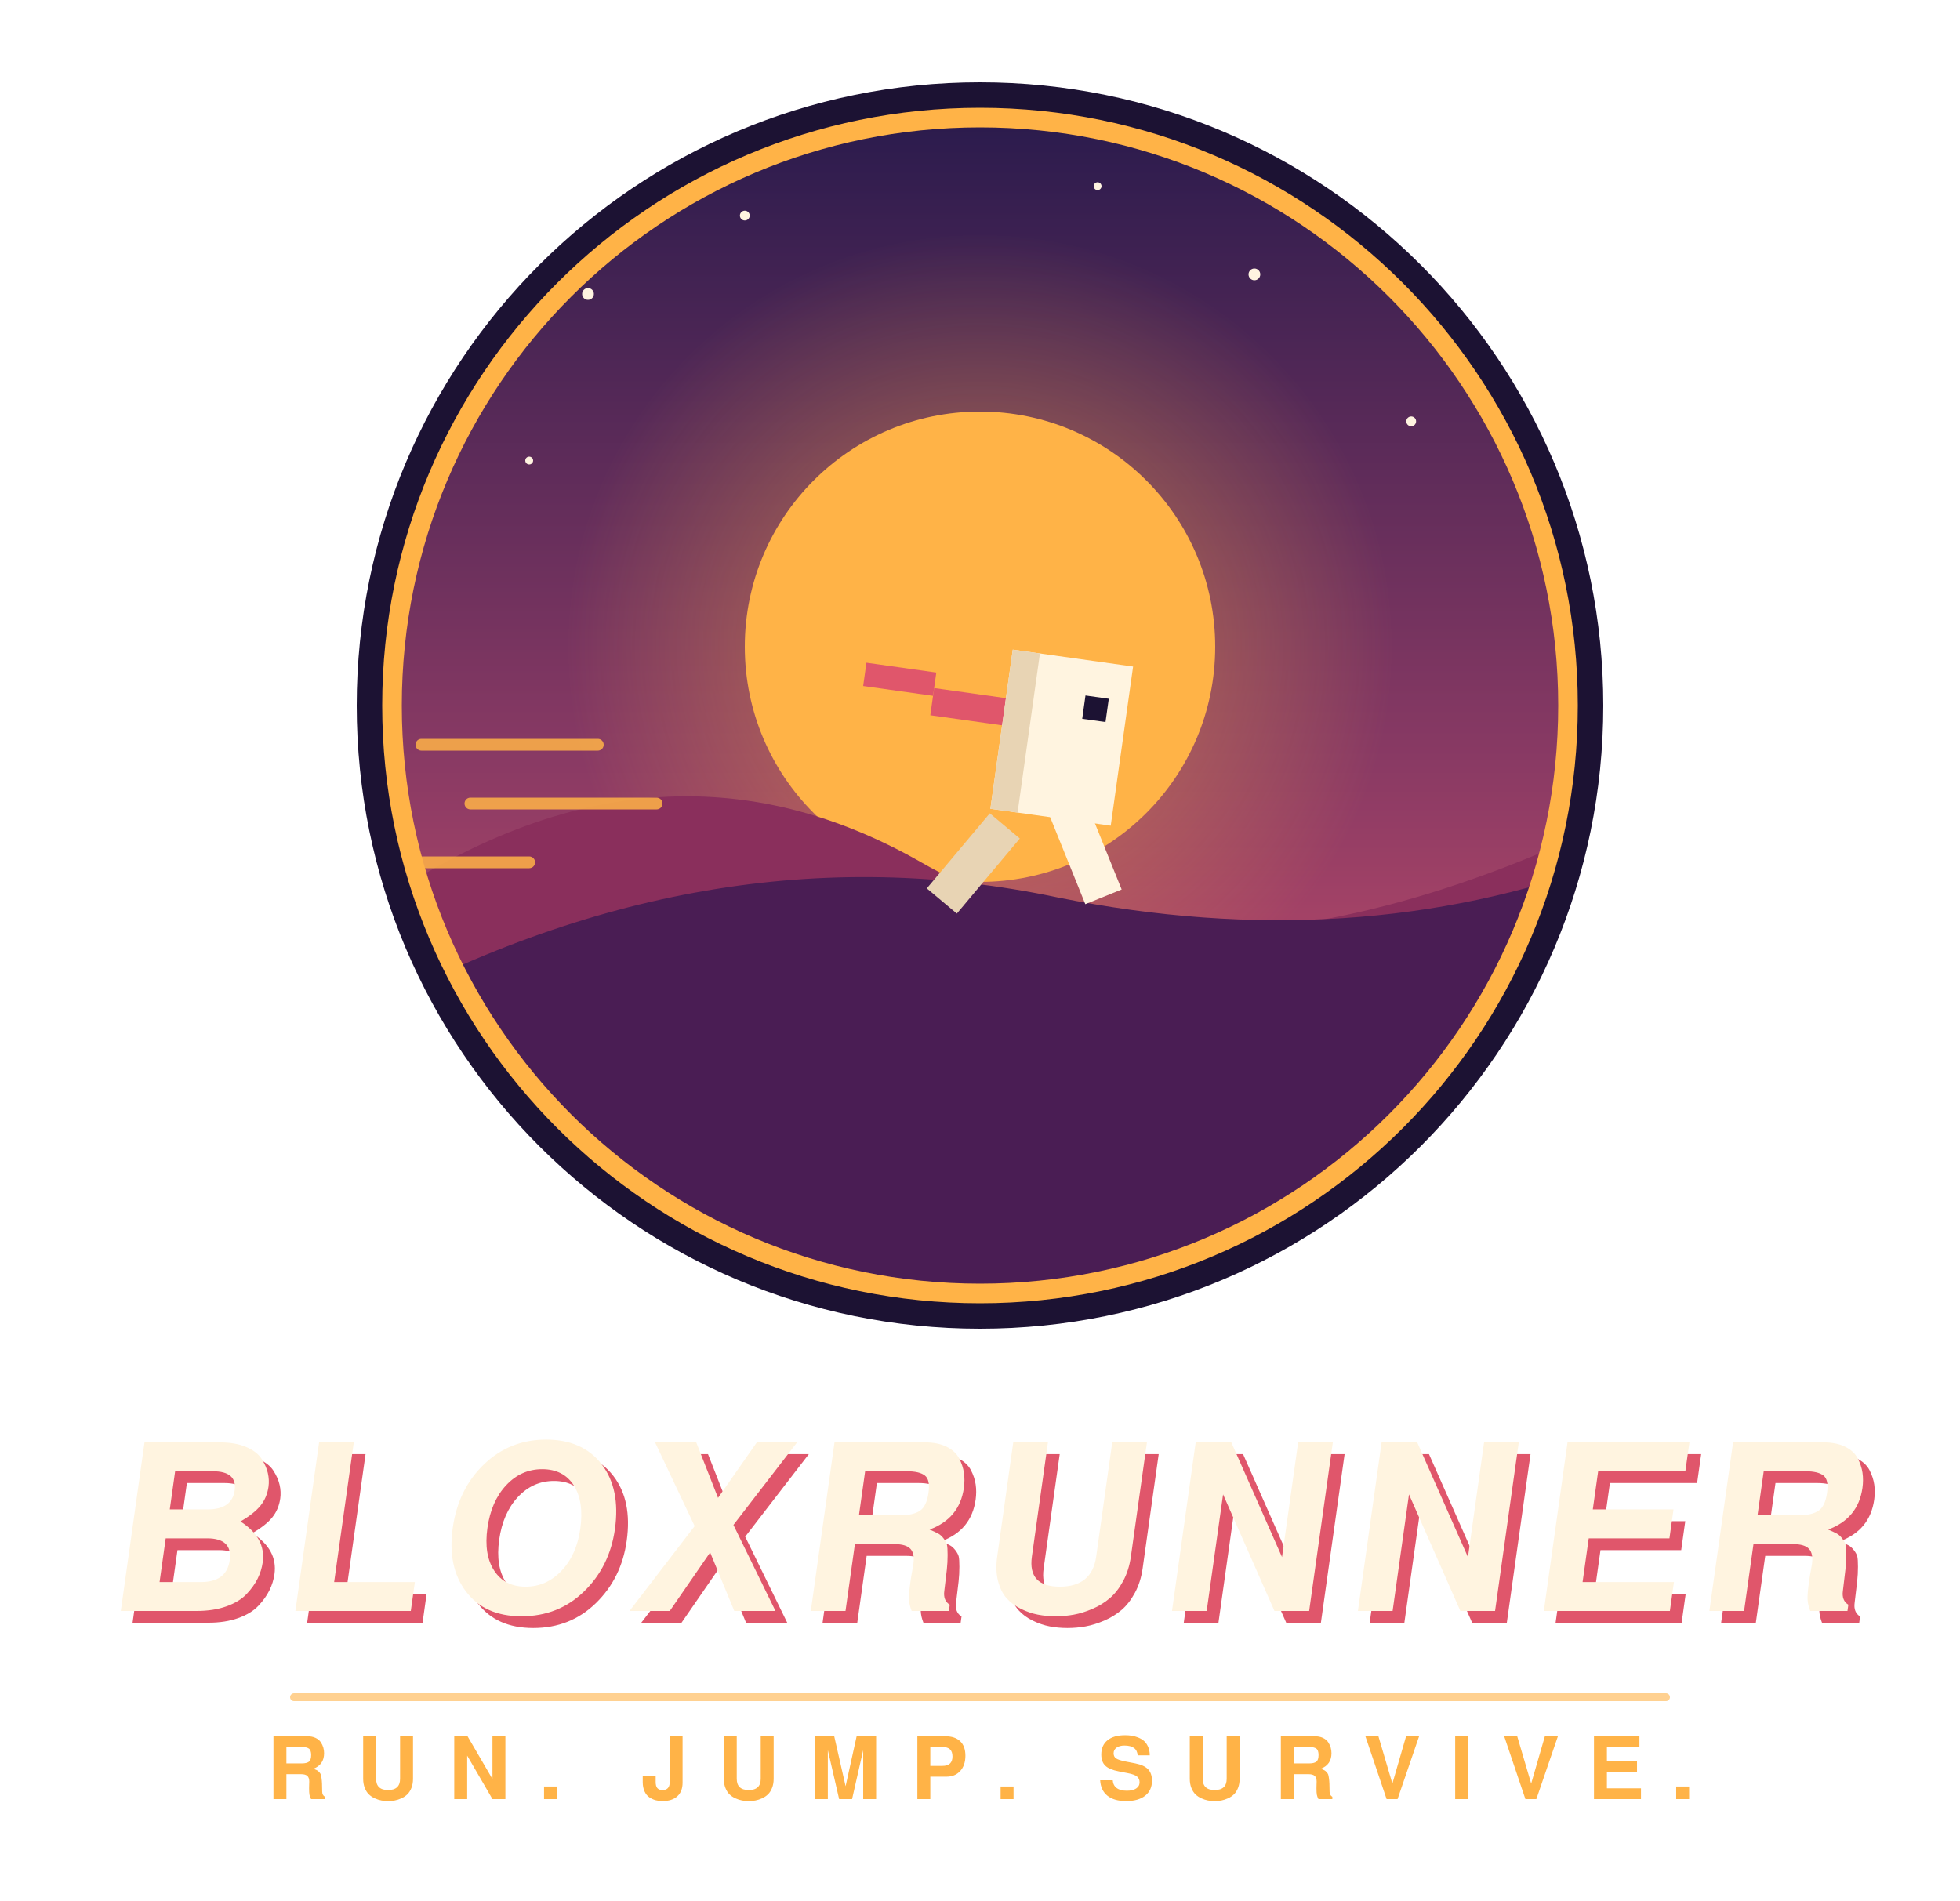
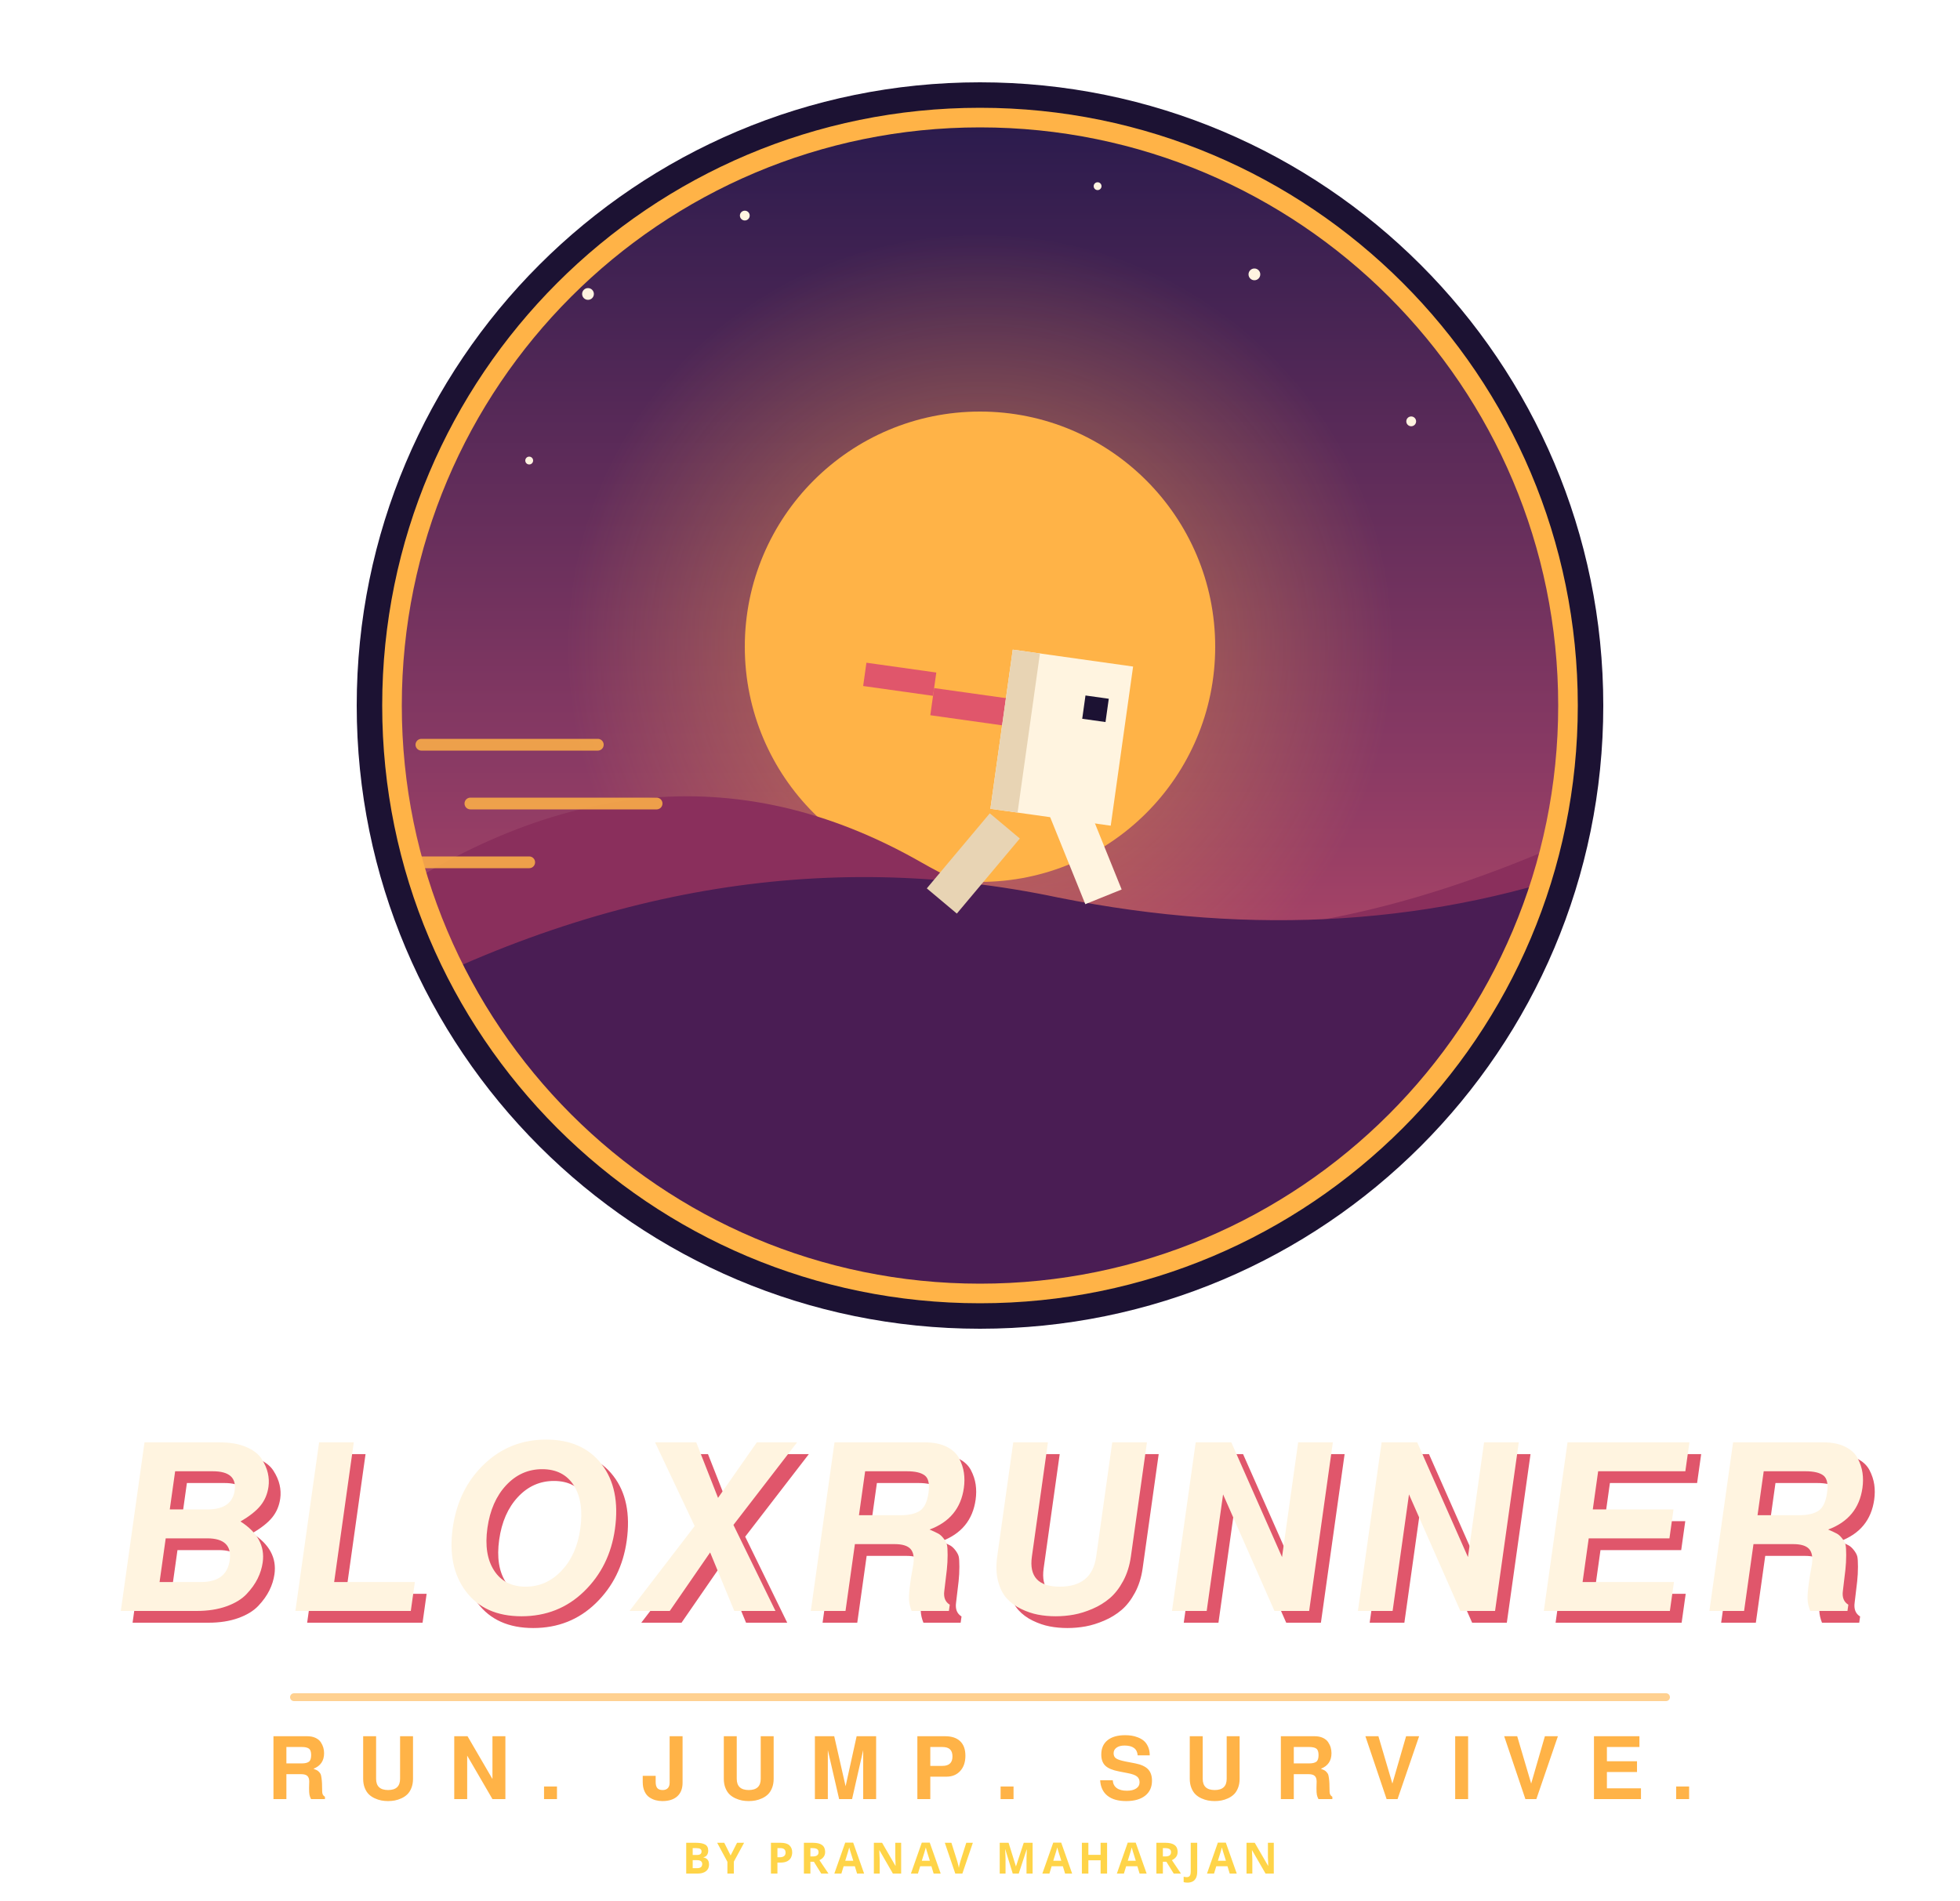
<svg xmlns="http://www.w3.org/2000/svg" viewBox="0 0 1000 970" width="1000" height="970">
  <defs>
    <linearGradient id="sky" x1="0" y1="0" x2="0" y2="1">
      <stop offset="0" stop-color="#2b1b4d" />
      <stop offset=".55" stop-color="#8a3a64" />
      <stop offset="1" stop-color="#e0566b" />
    </linearGradient>
    <radialGradient id="glow" cx=".5" cy=".5" r=".5">
      <stop offset="0" stop-color="#ffb347" stop-opacity=".55" />
      <stop offset="1" stop-color="#ffb347" stop-opacity="0" />
    </radialGradient>
    <clipPath id="disc">
      <circle cx="500" cy="360" r="300" />
    </clipPath>
  </defs>
  <circle cx="500" cy="360" r="318" fill="#1c1233" />
  <g clip-path="url(#disc)">
    <rect x="200" y="60" width="600" height="600" fill="url(#sky)" />
    <g fill="#fff4e0">
      <circle cx="300" cy="150" r="3" />
      <circle cx="380" cy="110" r="2.5" />
      <circle cx="640" cy="140" r="3" />
      <circle cx="720" cy="215" r="2.5" />
      <circle cx="270" cy="235" r="2" />
      <circle cx="560" cy="95" r="2" />
    </g>
    <circle cx="500" cy="330" r="210" fill="url(#glow)" />
    <circle cx="500" cy="330" r="120" fill="#ffb347" />
    <path d="M180 470 Q330 360 470 440 T820 420 V700 H180Z" fill="#8a2f5c" />
    <path d="M180 520 Q360 420 540 458 Q690 488 820 440 V700 H180Z" fill="#4a1d54" />
    <g stroke="#ffb347" stroke-linecap="round" stroke-width="6" opacity=".85">
      <path d="M215 380H305" />
      <path d="M240 410H335" />
      <path d="M200 440H270" />
    </g>
    <g fill="#fff4e0">
      <rect x="0" y="0" width="20" height="50" transform="translate(505 415) rotate(40)" fill="#e8d4b4" />
      <rect x="0" y="0" width="20" height="50" transform="translate(535 415) rotate(-22)" />
    </g>
    <g transform="rotate(8 536 417)">
      <rect x="468" y="360" width="40" height="14" fill="#e0566b" />
      <rect x="432" y="352" width="36" height="12" fill="#e0566b" />
      <rect x="505" y="335" width="62" height="82" fill="#fff4e0" />
      <rect x="505" y="335" width="14" height="82" fill="#e8d4b4" />
      <rect x="545" y="353" width="12" height="12" fill="#1c1233" />
    </g>
  </g>
  <circle cx="500" cy="360" r="300" fill="none" stroke="#ffb347" stroke-width="10" />
+   <text text-anchor="middle" x="500" y="956" fill="#ffd23f" font-family="'Trebuchet MS', 'Segoe UI', sans-serif" font-weight="bold" font-size="22" letter-spacing="3" opacity=".95">BY PRANAV MAHARJAN</text>
  <g transform="translate(58.2 828) skewX(-8)">
    <path d="M78.352 -24.78Q78.352 -20.532 76.936 -16.52Q75.52 -12.508 72.393 -8.614Q69.266 -4.72 63.012 -2.36Q56.758 0.0 48.144 0.0H9.44V-86.022H47.79Q55.814 -86.022 61.655 -83.662Q67.496 -81.302 70.387 -77.585Q73.278 -73.868 74.576 -70.328Q75.874 -66.788 75.874 -63.366Q75.874 -57.82 73.16 -53.749Q70.446 -49.678 64.074 -45.666Q78.352 -37.288 78.352 -24.78ZM27.14 -71.272V-51.802H46.374Q58.882 -51.802 58.882 -61.478Q58.882 -71.272 46.374 -71.272ZM27.14 -37.052V-14.75H48.262Q61.36 -14.75 61.36 -25.842Q61.36 -37.052 48.262 -37.052Z M116.212 -86.022V-14.75H157.394V0.0H98.512V-86.022Z M214.134 -87.438Q232.778 -87.438 244.224 -74.871Q255.67 -62.304 255.67 -41.772Q255.67 -22.656 244.401 -9.971Q233.132 2.714 214.252 2.714Q195.49 2.714 184.162 -9.912Q172.834 -22.538 172.834 -42.362Q172.834 -62.186 184.221 -74.812Q195.608 -87.438 214.134 -87.438ZM214.252 -72.334Q203.514 -72.334 197.024 -64.133Q190.534 -55.932 190.534 -42.362Q190.534 -28.792 197.024 -20.591Q203.514 -12.39 214.252 -12.39Q224.872 -12.39 231.421 -20.532Q237.97 -28.674 237.97 -41.89Q237.97 -55.814 231.539 -64.074Q225.108 -72.334 214.252 -72.334Z M315.832 -43.896 343.444 0.0H322.44L305.92 -29.854L289.518 0.0H268.986L296.126 -43.306L269.93 -86.022H290.934L306.038 -57.702L321.85 -86.022H342.382Z M410.214 -14.75Q410.214 -18.29 410.332 -20.296Q410.45 -22.302 410.45 -23.836Q410.45 -29.264 407.854 -31.683Q405.258 -34.102 399.476 -34.102H379.18V0.0H361.48V-86.022H407.618Q414.226 -86.022 419.005 -83.78Q423.784 -81.538 426.203 -77.88Q428.622 -74.222 429.684 -70.505Q430.746 -66.788 430.746 -62.776Q430.746 -47.2 416.232 -41.536Q419.418 -40.238 420.952 -39.471Q422.486 -38.704 424.079 -36.934Q425.672 -35.164 426.203 -33.748Q426.734 -32.332 427.265 -28.556Q427.796 -24.78 427.914 -21.122Q428.032 -17.464 428.15 -10.266Q428.15 -5.31 431.926 -3.186V0.0H412.928Q411.276 -3.068 410.745 -5.9Q410.214 -8.732 410.214 -14.75ZM413.046 -60.298Q413.046 -66.906 409.978 -69.089Q406.91 -71.272 400.538 -71.272H379.18V-48.852H400.538Q406.792 -48.852 409.919 -51.094Q413.046 -53.336 413.046 -60.298Z M452.676 -27.73V-86.022H470.376V-27.73Q470.376 -12.39 486.778 -12.39Q503.18 -12.39 503.18 -27.73V-86.022H520.88V-27.73Q520.88 -20.768 518.697 -15.281Q516.514 -9.794 513.092 -6.49Q509.67 -3.186 505.009 -1.062Q500.348 1.062 495.923 1.888Q491.498 2.714 486.778 2.714Q482.058 2.714 477.633 1.888Q473.208 1.062 468.547 -1.062Q463.886 -3.186 460.464 -6.49Q457.042 -9.794 454.859 -15.281Q452.676 -20.768 452.676 -27.73Z M598.034 0.0 563.46 -59.472V0.0H545.76V-86.022H563.932L598.034 -27.494V-86.022H615.734V0.0Z M692.888 0.0 658.314 -59.472V0.0H640.614V-86.022H658.786L692.888 -27.494V-86.022H710.588V0.0Z M753.168 -37.052V-14.75H799.778V0.0H735.468V-86.022H797.654V-71.272H753.168V-51.802H794.35V-37.052Z M868.672 -14.75Q868.672 -18.29 868.79 -20.296Q868.908 -22.302 868.908 -23.836Q868.908 -29.264 866.312 -31.683Q863.716 -34.102 857.934 -34.102H837.638V0.0H819.938V-86.022H866.076Q872.684 -86.022 877.463 -83.78Q882.242 -81.538 884.661 -77.88Q887.08 -74.222 888.142 -70.505Q889.204 -66.788 889.204 -62.776Q889.204 -47.2 874.69 -41.536Q877.876 -40.238 879.41 -39.471Q880.944 -38.704 882.537 -36.934Q884.13 -35.164 884.661 -33.748Q885.192 -32.332 885.723 -28.556Q886.254 -24.78 886.372 -21.122Q886.49 -17.464 886.608 -10.266Q886.608 -5.31 890.384 -3.186V0.0H871.386Q869.734 -3.068 869.203 -5.9Q868.672 -8.732 868.672 -14.75ZM871.504 -60.298Q871.504 -66.906 868.436 -69.089Q865.368 -71.272 858.996 -71.272H837.638V-48.852H858.996Q865.25 -48.852 868.377 -51.094Q871.504 -53.336 871.504 -60.298Z" fill="#e0566b" />
  </g>
  <g transform="translate(52.2 822) skewX(-8)">
    <path d="M78.352 -24.78Q78.352 -20.532 76.936 -16.52Q75.52 -12.508 72.393 -8.614Q69.266 -4.72 63.012 -2.36Q56.758 0.0 48.144 0.0H9.44V-86.022H47.79Q55.814 -86.022 61.655 -83.662Q67.496 -81.302 70.387 -77.585Q73.278 -73.868 74.576 -70.328Q75.874 -66.788 75.874 -63.366Q75.874 -57.82 73.16 -53.749Q70.446 -49.678 64.074 -45.666Q78.352 -37.288 78.352 -24.78ZM27.14 -71.272V-51.802H46.374Q58.882 -51.802 58.882 -61.478Q58.882 -71.272 46.374 -71.272ZM27.14 -37.052V-14.75H48.262Q61.36 -14.75 61.36 -25.842Q61.36 -37.052 48.262 -37.052Z M116.212 -86.022V-14.75H157.394V0.0H98.512V-86.022Z M214.134 -87.438Q232.778 -87.438 244.224 -74.871Q255.67 -62.304 255.67 -41.772Q255.67 -22.656 244.401 -9.971Q233.132 2.714 214.252 2.714Q195.49 2.714 184.162 -9.912Q172.834 -22.538 172.834 -42.362Q172.834 -62.186 184.221 -74.812Q195.608 -87.438 214.134 -87.438ZM214.252 -72.334Q203.514 -72.334 197.024 -64.133Q190.534 -55.932 190.534 -42.362Q190.534 -28.792 197.024 -20.591Q203.514 -12.39 214.252 -12.39Q224.872 -12.39 231.421 -20.532Q237.97 -28.674 237.97 -41.89Q237.97 -55.814 231.539 -64.074Q225.108 -72.334 214.252 -72.334Z M315.832 -43.896 343.444 0.0H322.44L305.92 -29.854L289.518 0.0H268.986L296.126 -43.306L269.93 -86.022H290.934L306.038 -57.702L321.85 -86.022H342.382Z M410.214 -14.75Q410.214 -18.29 410.332 -20.296Q410.45 -22.302 410.45 -23.836Q410.45 -29.264 407.854 -31.683Q405.258 -34.102 399.476 -34.102H379.18V0.0H361.48V-86.022H407.618Q414.226 -86.022 419.005 -83.78Q423.784 -81.538 426.203 -77.88Q428.622 -74.222 429.684 -70.505Q430.746 -66.788 430.746 -62.776Q430.746 -47.2 416.232 -41.536Q419.418 -40.238 420.952 -39.471Q422.486 -38.704 424.079 -36.934Q425.672 -35.164 426.203 -33.748Q426.734 -32.332 427.265 -28.556Q427.796 -24.78 427.914 -21.122Q428.032 -17.464 428.15 -10.266Q428.15 -5.31 431.926 -3.186V0.0H412.928Q411.276 -3.068 410.745 -5.9Q410.214 -8.732 410.214 -14.75ZM413.046 -60.298Q413.046 -66.906 409.978 -69.089Q406.91 -71.272 400.538 -71.272H379.18V-48.852H400.538Q406.792 -48.852 409.919 -51.094Q413.046 -53.336 413.046 -60.298Z M452.676 -27.73V-86.022H470.376V-27.73Q470.376 -12.39 486.778 -12.39Q503.18 -12.39 503.18 -27.73V-86.022H520.88V-27.73Q520.88 -20.768 518.697 -15.281Q516.514 -9.794 513.092 -6.49Q509.67 -3.186 505.009 -1.062Q500.348 1.062 495.923 1.888Q491.498 2.714 486.778 2.714Q482.058 2.714 477.633 1.888Q473.208 1.062 468.547 -1.062Q463.886 -3.186 460.464 -6.49Q457.042 -9.794 454.859 -15.281Q452.676 -20.768 452.676 -27.73Z M598.034 0.0 563.46 -59.472V0.0H545.76V-86.022H563.932L598.034 -27.494V-86.022H615.734V0.0Z M692.888 0.0 658.314 -59.472V0.0H640.614V-86.022H658.786L692.888 -27.494V-86.022H710.588V0.0Z M753.168 -37.052V-14.75H799.778V0.0H735.468V-86.022H797.654V-71.272H753.168V-51.802H794.35V-37.052Z M868.672 -14.75Q868.672 -18.29 868.79 -20.296Q868.908 -22.302 868.908 -23.836Q868.908 -29.264 866.312 -31.683Q863.716 -34.102 857.934 -34.102H837.638V0.0H819.938V-86.022H866.076Q872.684 -86.022 877.463 -83.78Q882.242 -81.538 884.661 -77.88Q887.08 -74.222 888.142 -70.505Q889.204 -66.788 889.204 -62.776Q889.204 -47.2 874.69 -41.536Q877.876 -40.238 879.41 -39.471Q880.944 -38.704 882.537 -36.934Q884.13 -35.164 884.661 -33.748Q885.192 -32.332 885.723 -28.556Q886.254 -24.78 886.372 -21.122Q886.49 -17.464 886.608 -10.266Q886.608 -5.31 890.384 -3.186V0.0H871.386Q869.734 -3.068 869.203 -5.9Q868.672 -8.732 868.672 -14.75ZM871.504 -60.298Q871.504 -66.906 868.436 -69.089Q865.368 -71.272 858.996 -71.272H837.638V-48.852H858.996Q865.25 -48.852 868.377 -51.094Q871.504 -53.336 871.504 -60.298Z" fill="#fff4e0" />
  </g>
  <g transform="translate(136.0 918)">
    <path d="M21.692 -5.5Q21.692 -6.82 21.736 -7.568Q21.78 -8.316 21.78 -8.888Q21.78 -10.912 20.812 -11.814Q19.844 -12.716 17.688 -12.716H10.12V0.0H3.52V-32.076H20.724Q23.188 -32.076 24.97 -31.24Q26.752 -30.404 27.654 -29.04Q28.556 -27.676 28.952 -26.29Q29.348 -24.904 29.348 -23.408Q29.348 -17.6 23.936 -15.488Q25.124 -15.004 25.696 -14.718Q26.268 -14.432 26.862 -13.772Q27.456 -13.112 27.654 -12.584Q27.852 -12.056 28.05 -10.648Q28.248 -9.24 28.292 -7.876Q28.336 -6.512 28.38 -3.828Q28.38 -1.98 29.788 -1.188V0.0H22.704Q22.088 -1.144 21.89 -2.2Q21.692 -3.256 21.692 -5.5ZM22.748 -22.484Q22.748 -24.948 21.604 -25.762Q20.46 -26.576 18.084 -26.576H10.12V-18.216H18.084Q20.416 -18.216 21.582 -19.052Q22.748 -19.888 22.748 -22.484Z M49.288 -10.34V-32.076H55.888V-10.34Q55.888 -4.62 62.004 -4.62Q68.12 -4.62 68.12 -10.34V-32.076H74.72V-10.34Q74.72 -7.744 73.906 -5.698Q73.092 -3.652 71.816 -2.42Q70.54 -1.188 68.802 -0.396Q67.064 0.396 65.414 0.704Q63.764 1.012 62.004 1.012Q60.244 1.012 58.594 0.704Q56.944 0.396 55.206 -0.396Q53.468 -1.188 52.192 -2.42Q50.916 -3.652 50.102 -5.698Q49.288 -7.744 49.288 -10.34Z M115.252 0.0 102.36 -22.176V0.0H95.76V-32.076H102.536L115.252 -10.252V-32.076H121.852V0.0Z M148.172 -6.424V0.0H141.572V-6.424Z  M201.956 1.012Q200.152 1.012 198.502 0.572Q196.852 0.132 195.312 -0.902Q193.772 -1.936 192.848 -3.938Q191.924 -5.94 191.924 -8.712V-11.88H198.524V-8.8Q198.524 -6.6 199.36 -5.61Q200.196 -4.62 202.088 -4.62Q203.804 -4.62 204.728 -5.588Q205.652 -6.556 205.652 -8.36V-32.076H212.252V-8.36Q212.252 -3.872 209.568 -1.43Q206.884 1.012 201.956 1.012Z M233.292 -10.34V-32.076H239.892V-10.34Q239.892 -4.62 246.008 -4.62Q252.124 -4.62 252.124 -10.34V-32.076H258.724V-10.34Q258.724 -7.744 257.91 -5.698Q257.096 -3.652 255.82 -2.42Q254.544 -1.188 252.806 -0.396Q251.068 0.396 249.418 0.704Q247.768 1.012 246.008 1.012Q244.248 1.012 242.598 0.704Q240.948 0.396 239.21 -0.396Q237.472 -1.188 236.196 -2.42Q234.92 -3.652 234.106 -5.698Q233.292 -7.744 233.292 -10.34Z M286.364 -24.992V0.0H279.764V-32.076H289.62L295.428 -6.556L301.06 -32.076H311.004V0.0H304.404V-24.992L298.728 0.0H292.128Z M338.644 -11.44V0.0H332.044V-32.076H346.212Q351.228 -32.076 353.89 -29.524Q356.552 -26.972 356.552 -22.132Q356.552 -17.248 353.912 -14.344Q351.272 -11.44 346.872 -11.44ZM338.644 -16.94H344.804Q349.952 -16.94 349.952 -21.736Q349.952 -24.2 348.698 -25.388Q347.444 -26.576 344.804 -26.576H338.644Z M381.112 -6.424V0.0H374.512V-6.424Z  M450.604 -22.308H444.444Q444.092 -27.324 437.712 -27.324Q435.16 -27.324 433.664 -26.246Q432.168 -25.168 432.168 -23.364Q432.168 -21.604 433.444 -20.746Q434.72 -19.888 438.24 -19.184L443.256 -18.216Q447.7 -17.336 449.724 -15.246Q451.748 -13.156 451.748 -9.372Q451.748 -4.488 448.272 -1.738Q444.796 1.012 438.592 1.012Q432.432 1.012 429.022 -1.716Q425.612 -4.444 425.304 -9.592H431.728Q431.904 -6.996 433.752 -5.632Q435.6 -4.268 438.944 -4.268Q441.936 -4.268 443.674 -5.412Q445.412 -6.556 445.412 -8.58Q445.412 -10.516 444.048 -11.572Q442.684 -12.628 439.384 -13.244L434.896 -14.124Q430.012 -15.048 427.944 -17.028Q425.876 -19.008 425.876 -22.748Q425.876 -27.456 429.066 -30.03Q432.256 -32.604 438.02 -32.604Q439.692 -32.604 441.254 -32.384Q442.816 -32.164 444.576 -31.482Q446.336 -30.8 447.612 -29.722Q448.888 -28.644 449.746 -26.73Q450.604 -24.816 450.604 -22.308Z M471.028 -10.34V-32.076H477.628V-10.34Q477.628 -4.62 483.744 -4.62Q489.86 -4.62 489.86 -10.34V-32.076H496.46V-10.34Q496.46 -7.744 495.646 -5.698Q494.832 -3.652 493.556 -2.42Q492.28 -1.188 490.542 -0.396Q488.804 0.396 487.154 0.704Q485.504 1.012 483.744 1.012Q481.984 1.012 480.334 0.704Q478.684 0.396 476.946 -0.396Q475.208 -1.188 473.932 -2.42Q472.656 -3.652 471.842 -5.698Q471.028 -7.744 471.028 -10.34Z M535.672 -5.5Q535.672 -6.82 535.716 -7.568Q535.76 -8.316 535.76 -8.888Q535.76 -10.912 534.792 -11.814Q533.824 -12.716 531.668 -12.716H524.1V0.0H517.5V-32.076H534.704Q537.168 -32.076 538.95 -31.24Q540.732 -30.404 541.634 -29.04Q542.536 -27.676 542.932 -26.29Q543.328 -24.904 543.328 -23.408Q543.328 -17.6 537.916 -15.488Q539.104 -15.004 539.676 -14.718Q540.248 -14.432 540.842 -13.772Q541.436 -13.112 541.634 -12.584Q541.832 -12.056 542.03 -10.648Q542.228 -9.24 542.272 -7.876Q542.316 -6.512 542.36 -3.828Q542.36 -1.98 543.768 -1.188V0.0H536.684Q536.068 -1.144 535.87 -2.2Q535.672 -3.256 535.672 -5.5ZM536.728 -22.484Q536.728 -24.948 535.584 -25.762Q534.44 -26.576 532.064 -26.576H524.1V-18.216H532.064Q534.396 -18.216 535.562 -19.052Q536.728 -19.888 536.728 -22.484Z M577.04 0.0H571.452L560.628 -32.076H567.272L574.4 -7.92L581.396 -32.076H588.04Z M613.04 -32.076V0.0H606.44V-32.076Z M647.852 0.0H642.264L631.44 -32.076H638.084L645.212 -7.92L652.208 -32.076H658.852Z M683.852 -13.816V-5.5H701.232V0.0H677.252V-32.076H700.44V-26.576H683.852V-19.316H699.208V-13.816Z M725.792 -6.424V0.0H719.192V-6.424Z" fill="#ffb347" />
  </g>
  <path d="M150 866H850" stroke="#ffb347" stroke-width="4" stroke-linecap="round" opacity=".6" />
</svg>
